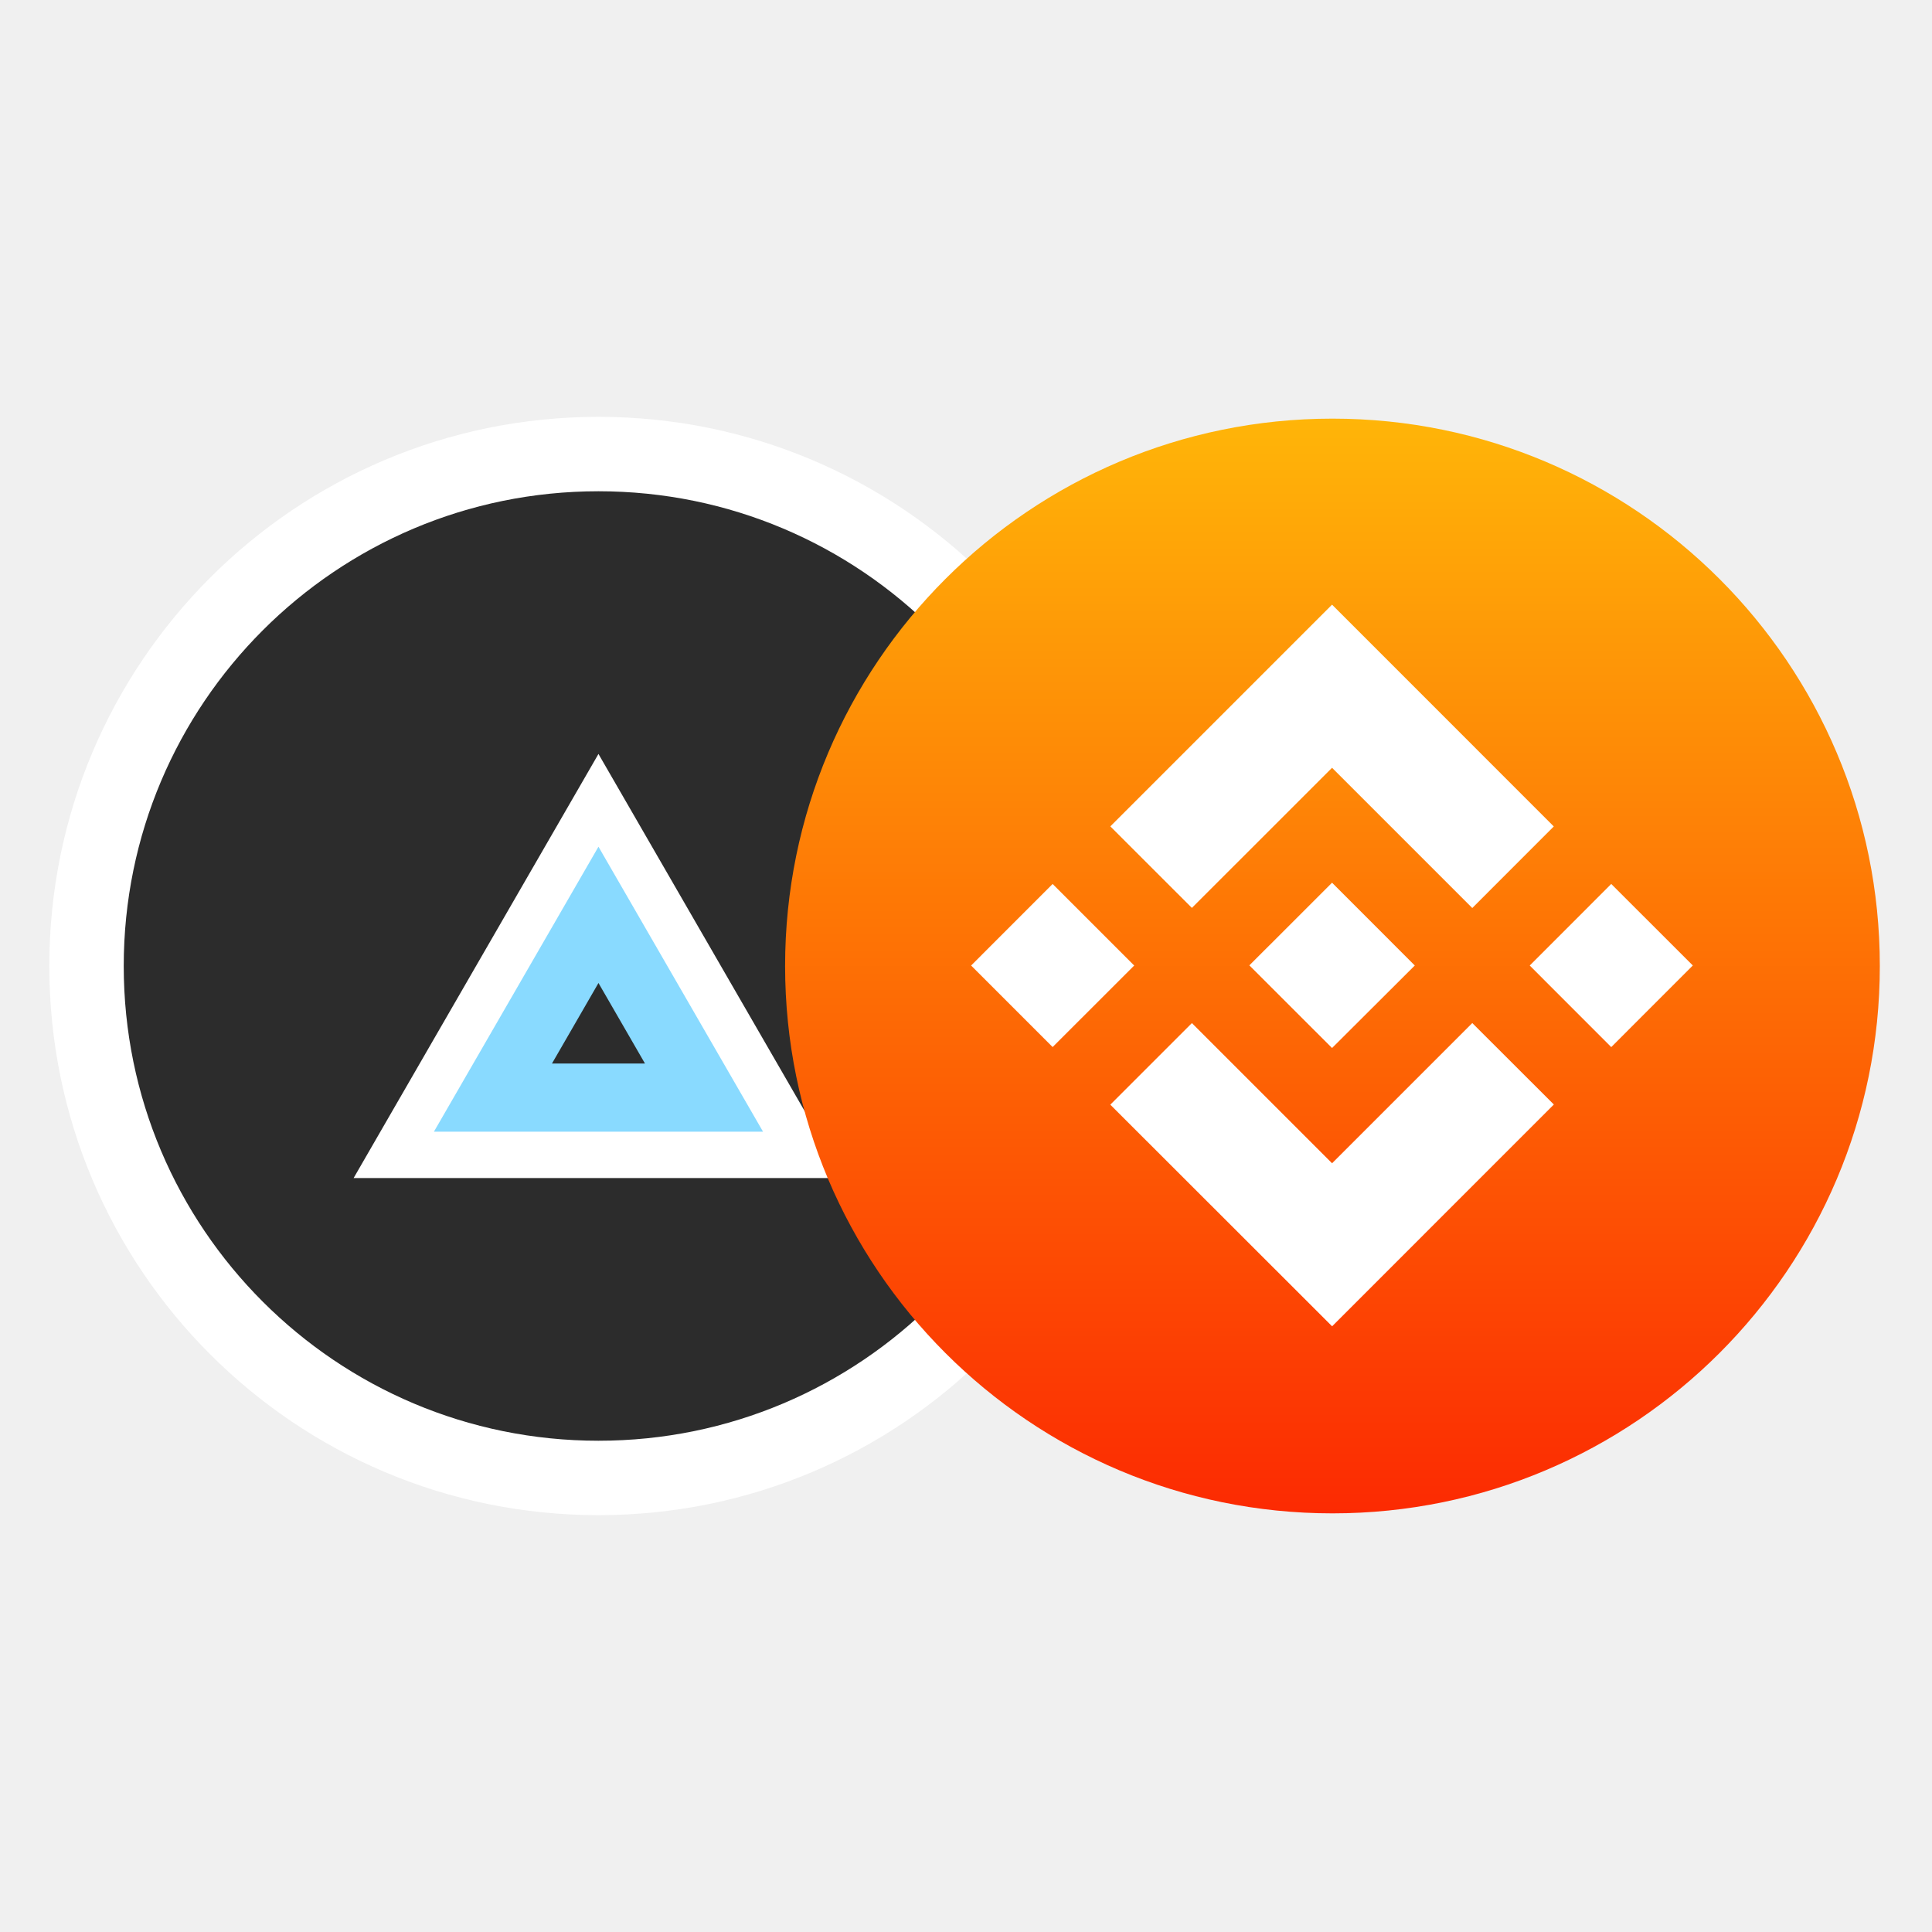
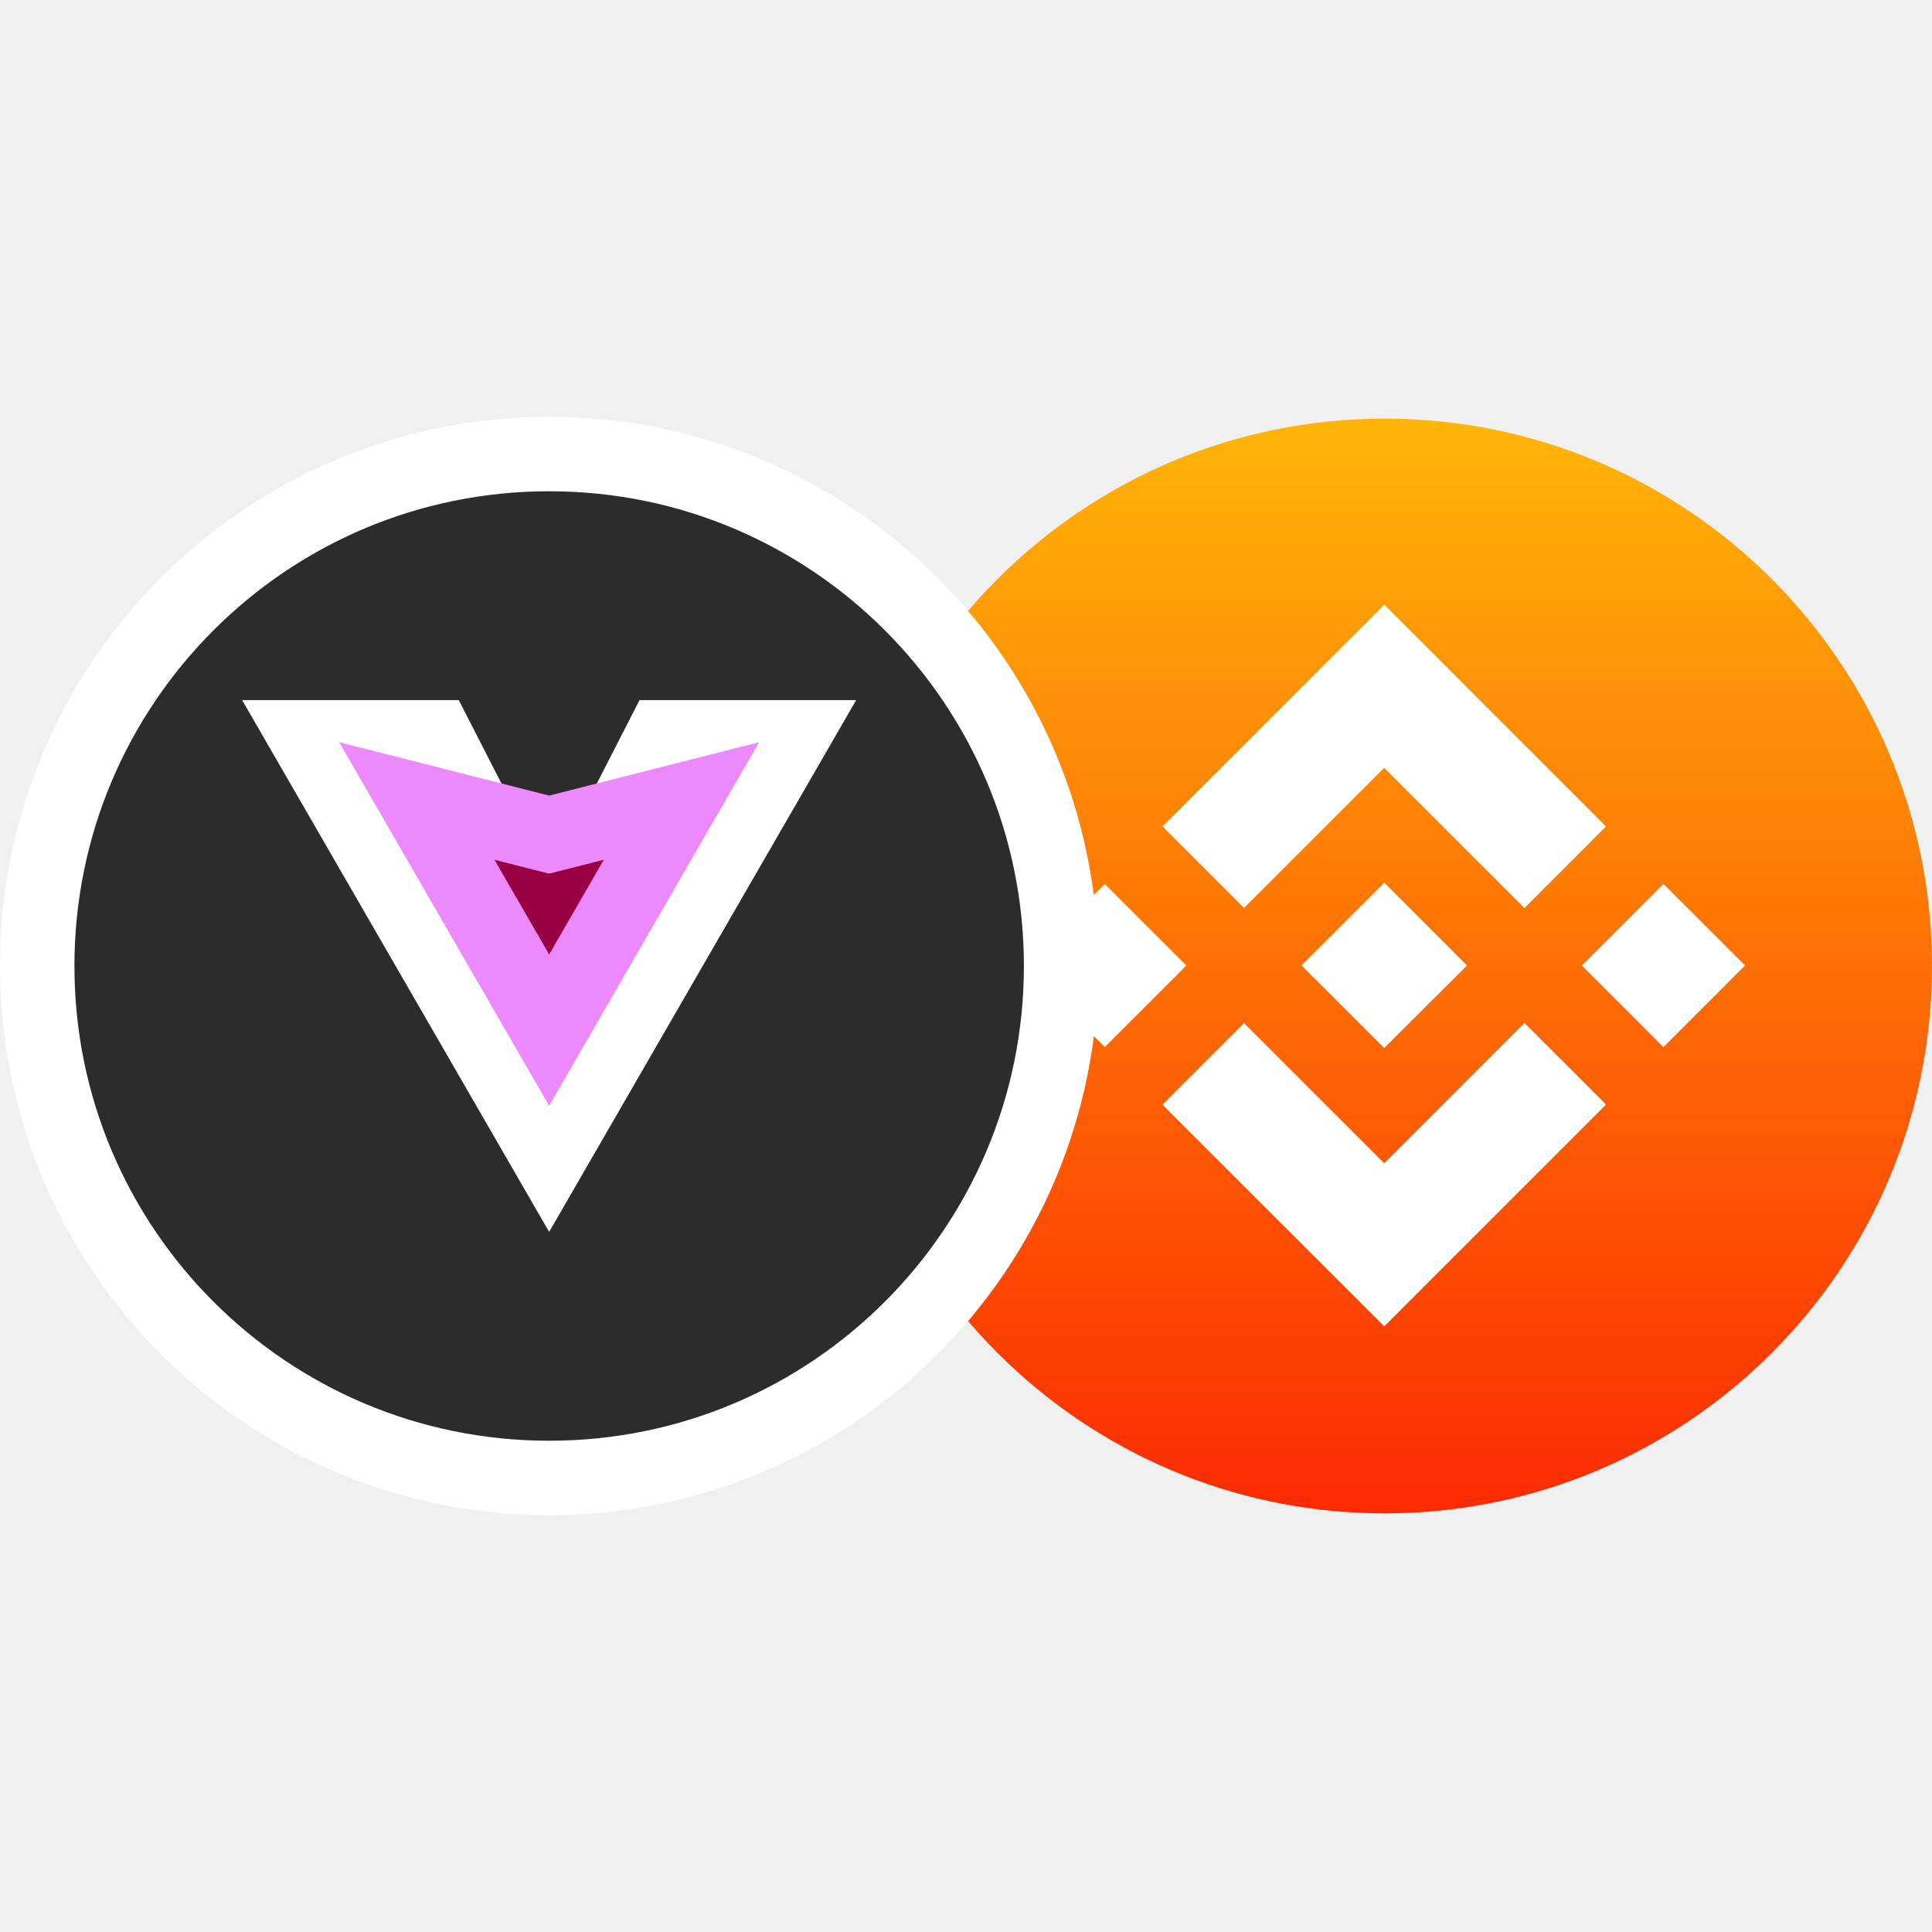
<svg xmlns="http://www.w3.org/2000/svg" width="750" height="750" viewBox="0 0 198.437 198.438" version="1.1" id="svg8">
  <defs id="defs2">
    <linearGradient id="a" x1="256" x2="256" y2="512" gradientUnits="userSpaceOnUse" y1="0">
      <stop offset="0" stop-color="#ffb508" id="stop961" />
      <stop offset="1" stop-color="#fc2a02" id="stop963" />
    </linearGradient>
  </defs>
-   <g id="layer1" transform="translate(-4.676927,33.07291)">
-     <circle style="fill:#2c2c2c;fill-opacity:1;fill-rule:evenodd;stroke:#ffffff;stroke-width:7.644;stroke-linecap:round;stroke-miterlimit:4;stroke-dasharray:none;stroke-opacity:1" id="path833" cx="66.146" cy="66.146" r="52.583" />
-     <path style="fill:none;fill-rule:evenodd;stroke:#ffffff;stroke-width:7;stroke-linecap:round;stroke-miterlimit:4;stroke-dasharray:none;stroke-opacity:1" id="path835" d="m 85.233,84.426 -19.087,-2e-6 -19.087,2e-6 9.543,-16.53 9.543,-16.53 9.543,16.53 z" />
-     <path id="path837" style="fill:none;fill-opacity:1;fill-rule:evenodd;stroke:#89daff;stroke-width:7;stroke-linecap:round;stroke-miterlimit:4;stroke-dasharray:none;stroke-opacity:1" d="m 60.732,70.27 c -1.806,3.131 -3.616,6.262 -5.424,9.393 7.226,0 14.452,0 21.678,0 -3.613,-6.257 -7.227,-12.513 -10.84,-18.77 -1.805,3.126 -3.609,6.251 -5.414,9.377 z" />
-   </g>
-   <g transform="matrix(0.2196101,0,0,0.2196101,-3204.729,-835.6614)" id="g982">
-     <circle cx="256" cy="256" r="256" fill="url(#a)" data-name="Ellipse 22-2" id="circle968" style="fill:url(#a)" transform="translate(14960,4001)" />
-     <g transform="translate(12886,402.909)" id="g980">
-       <path fill="#ffffff" d="m 2264.252,3826.919 65.555,-65.528 65.582,65.582 38.123,-38.15 -103.705,-103.732 -103.7,103.7 z" data-name="Path 323" id="path970" />
-       <path fill="#ffffff" d="m 2161,3853.872 38.123,-38.15 38.15,38.15 -38.15,38.128 z" data-name="Path 324" id="path972" />
-       <path fill="#ffffff" d="m 2264.252,3880.8 65.556,65.556 65.582,-65.583 38.15,38.1 L 2329.834,4022.6 2226.1,3918.948 Z" data-name="Path 325" id="path974" />
-       <path fill="#ffffff" d="m 2422.263,3853.872 38.123,-38.15 38.15,38.123 -38.15,38.177 z" data-name="Path 326" id="path976" />
-       <path fill="#ffffff" d="m 2368.491,3853.846 -38.683,-38.71 -28.606,28.606 -3.306,3.279 -6.771,6.771 38.683,38.656 38.683,-38.576 z" data-name="Path 327" id="path978" />
+   <g id="g4284">
+     <g transform="matrix(0.2196101,0,0,0.2196101,-3199.37,-835.6614)" id="g982">
+       <circle cx="256" cy="256" r="256" fill="url(#a)" data-name="Ellipse 22-2" id="circle968" style="fill:url(#a)" transform="translate(14960,4001)" />
+       <g transform="translate(12886,402.909)" id="g980">
+         <path fill="#ffffff" d="m 2264.252,3826.919 65.555,-65.528 65.582,65.582 38.123,-38.15 -103.705,-103.732 -103.7,103.7 z" data-name="Path 323" id="path970" />
+         <path fill="#ffffff" d="m 2161,3853.872 38.123,-38.15 38.15,38.15 -38.15,38.128 z" data-name="Path 324" id="path972" />
+         <path fill="#ffffff" d="m 2264.252,3880.8 65.556,65.556 65.582,-65.583 38.15,38.1 L 2329.834,4022.6 2226.1,3918.948 Z" data-name="Path 325" id="path974" />
+         <path fill="#ffffff" d="m 2422.263,3853.872 38.123,-38.15 38.15,38.123 -38.15,38.177 z" data-name="Path 326" id="path976" />
+         <path fill="#ffffff" d="m 2368.491,3853.846 -38.683,-38.71 -28.606,28.606 -3.306,3.279 -6.771,6.771 38.683,38.656 38.683,-38.576 z" data-name="Path 327" id="path978" />
+       </g>
+     </g>
+     <g id="g2106" transform="translate(-9.741079,33.07291)">
+       <circle style="fill:#2c2c2c;fill-opacity:1;fill-rule:evenodd;stroke:#ffffff;stroke-width:7.644;stroke-linecap:round;stroke-miterlimit:4;stroke-dasharray:none;stroke-opacity:1" id="path833-9" cx="66.146" cy="66.146" r="52.583" />
+       <g id="g904" transform="matrix(1.266826,0,0,1.266826,-17.64943,-16.39138)">
+         <path style="fill:none;fill-rule:evenodd;stroke:#ffffff;stroke-width:6.929;stroke-linecap:round;stroke-miterlimit:4;stroke-dasharray:none;stroke-opacity:1" id="path835-4" d="m 47.253,47.059 9.446,10e-7 9.446,18.451 9.446,-18.451 9.446,-10e-7 -9.446,16.362 -9.446,16.362 -9.446,-16.362 z" />
+         <path id="path837-1" style="fill:#980042;fill-opacity:1;fill-rule:evenodd;stroke:#ed89ff;stroke-width:6.135;stroke-linecap:round;stroke-miterlimit:4;stroke-dasharray:none;stroke-opacity:1" d="m 71.504,61.071 c 1.788,-3.1 3.579,-6.198 5.369,-9.297 L 66.144,54.501 55.416,51.774 66.145,70.353 Z" />
+       </g>
    </g>
  </g>
</svg>
